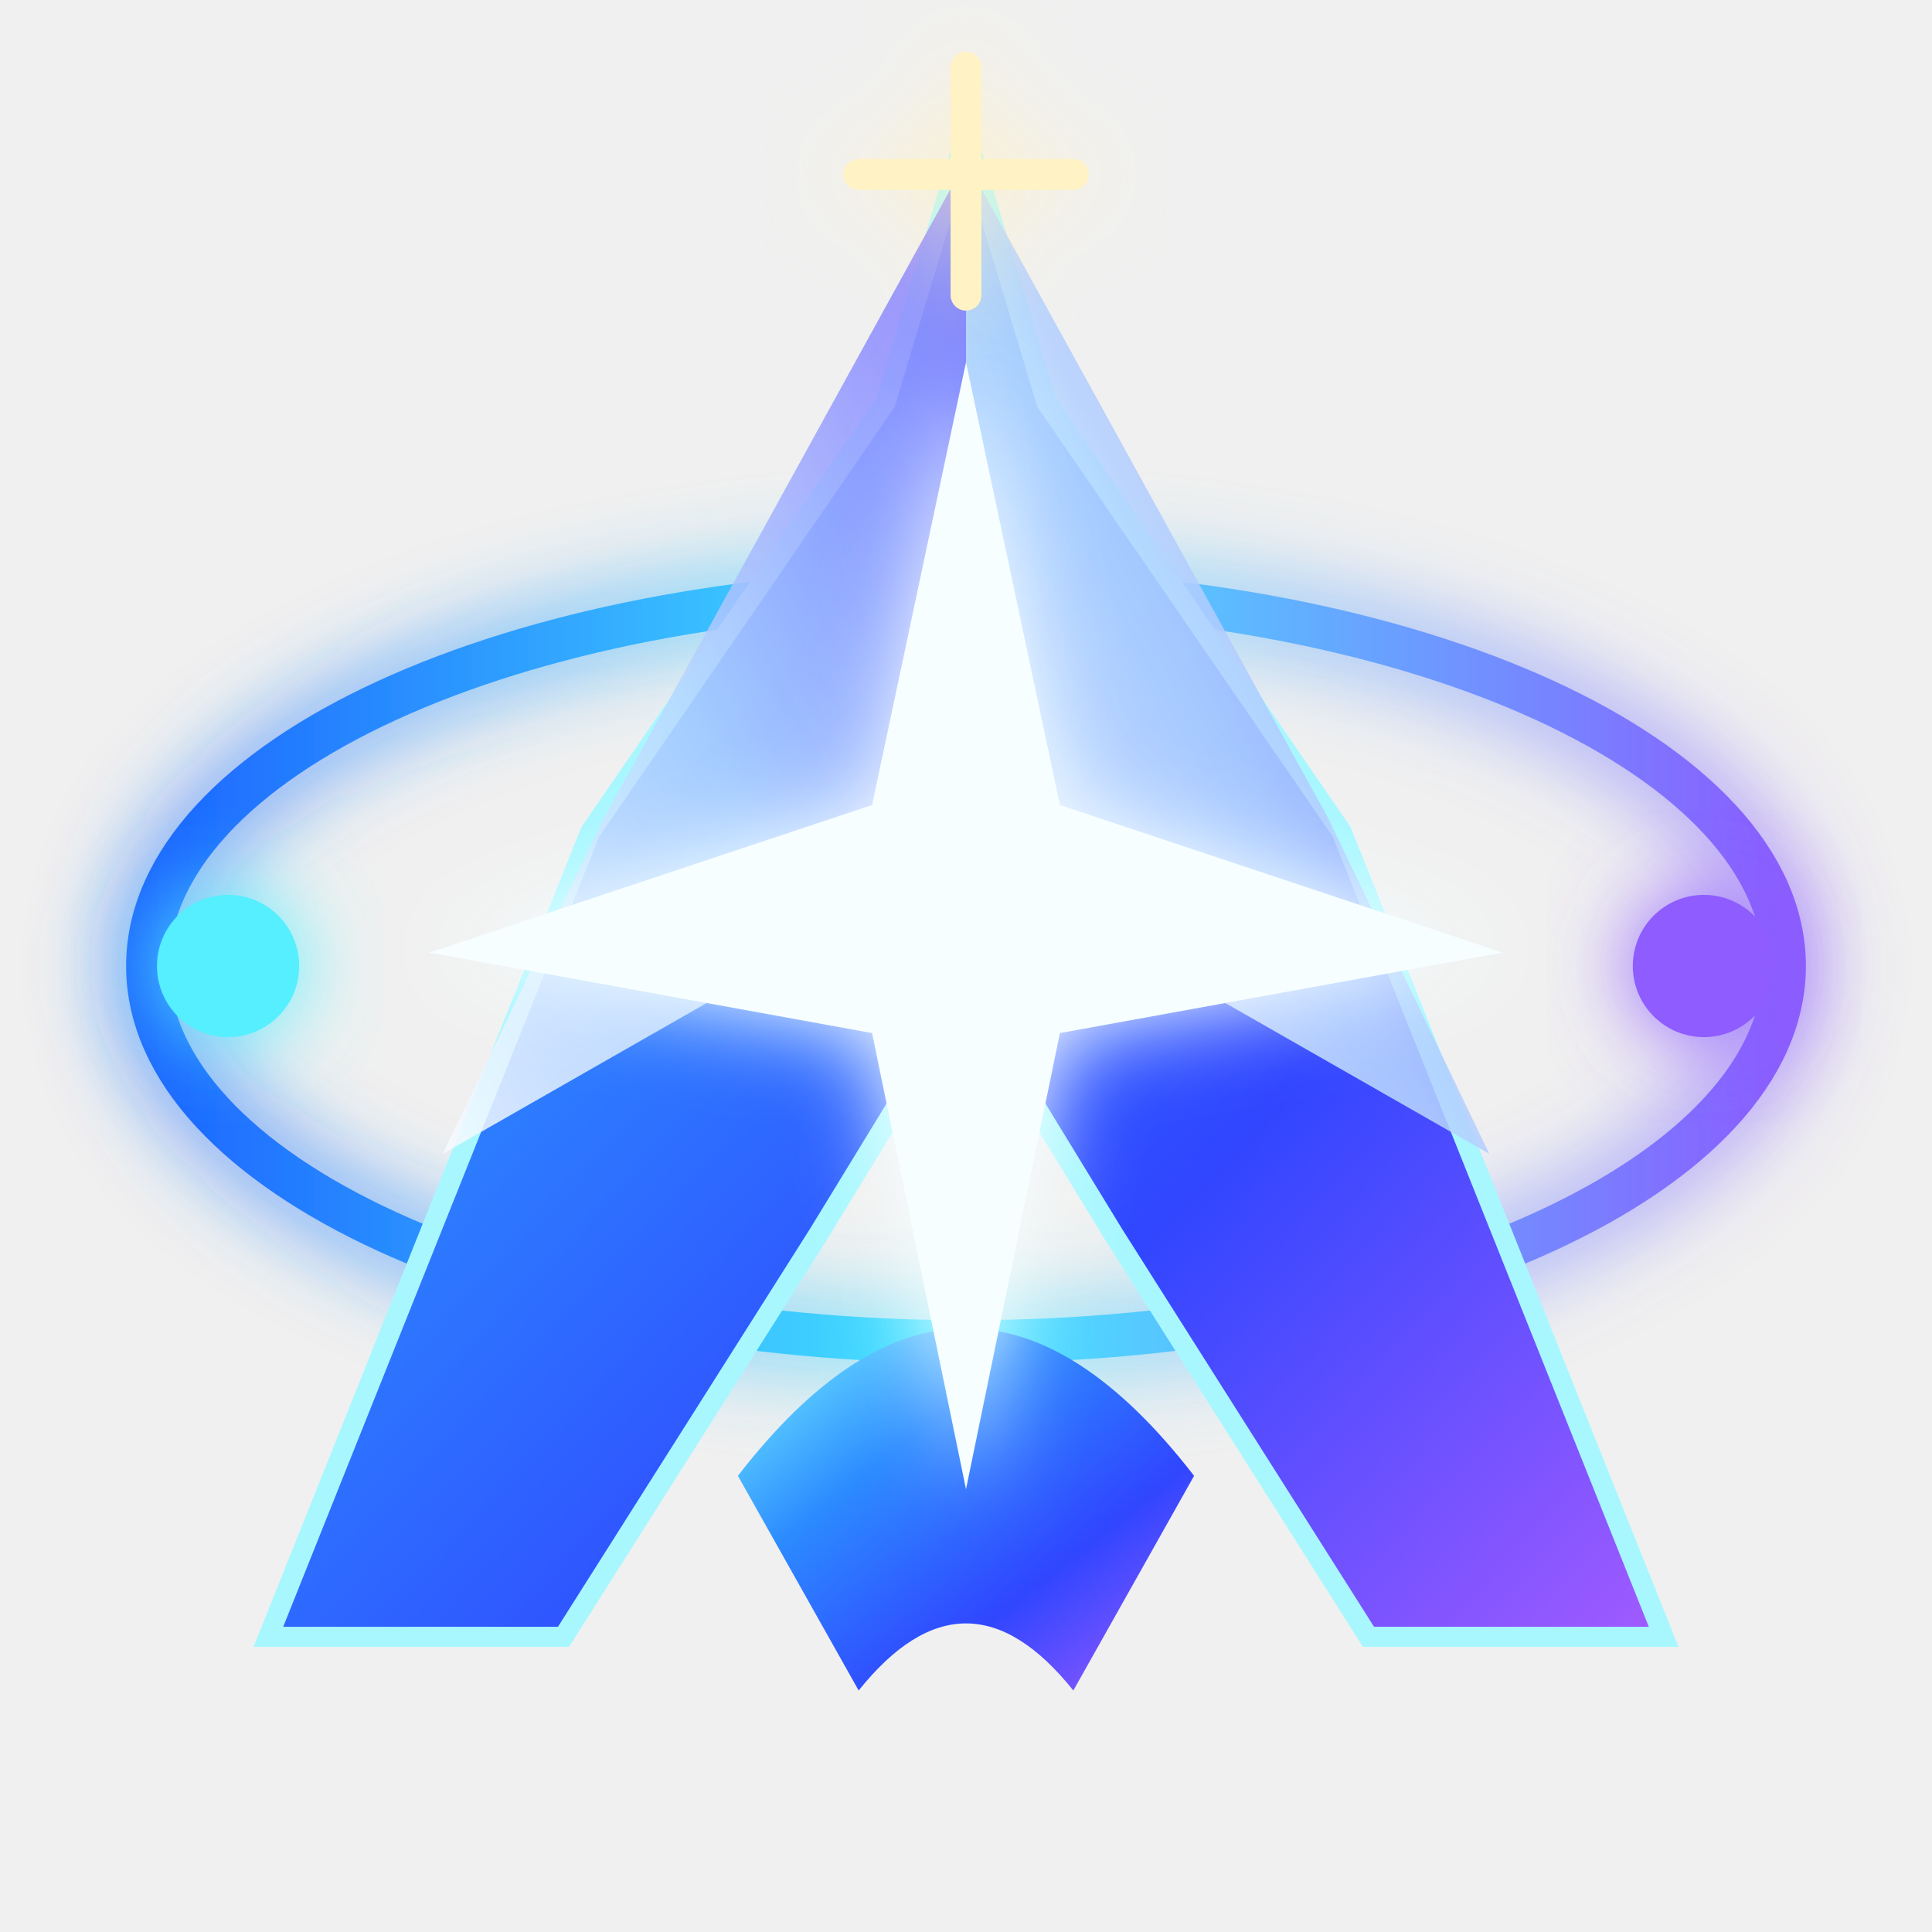
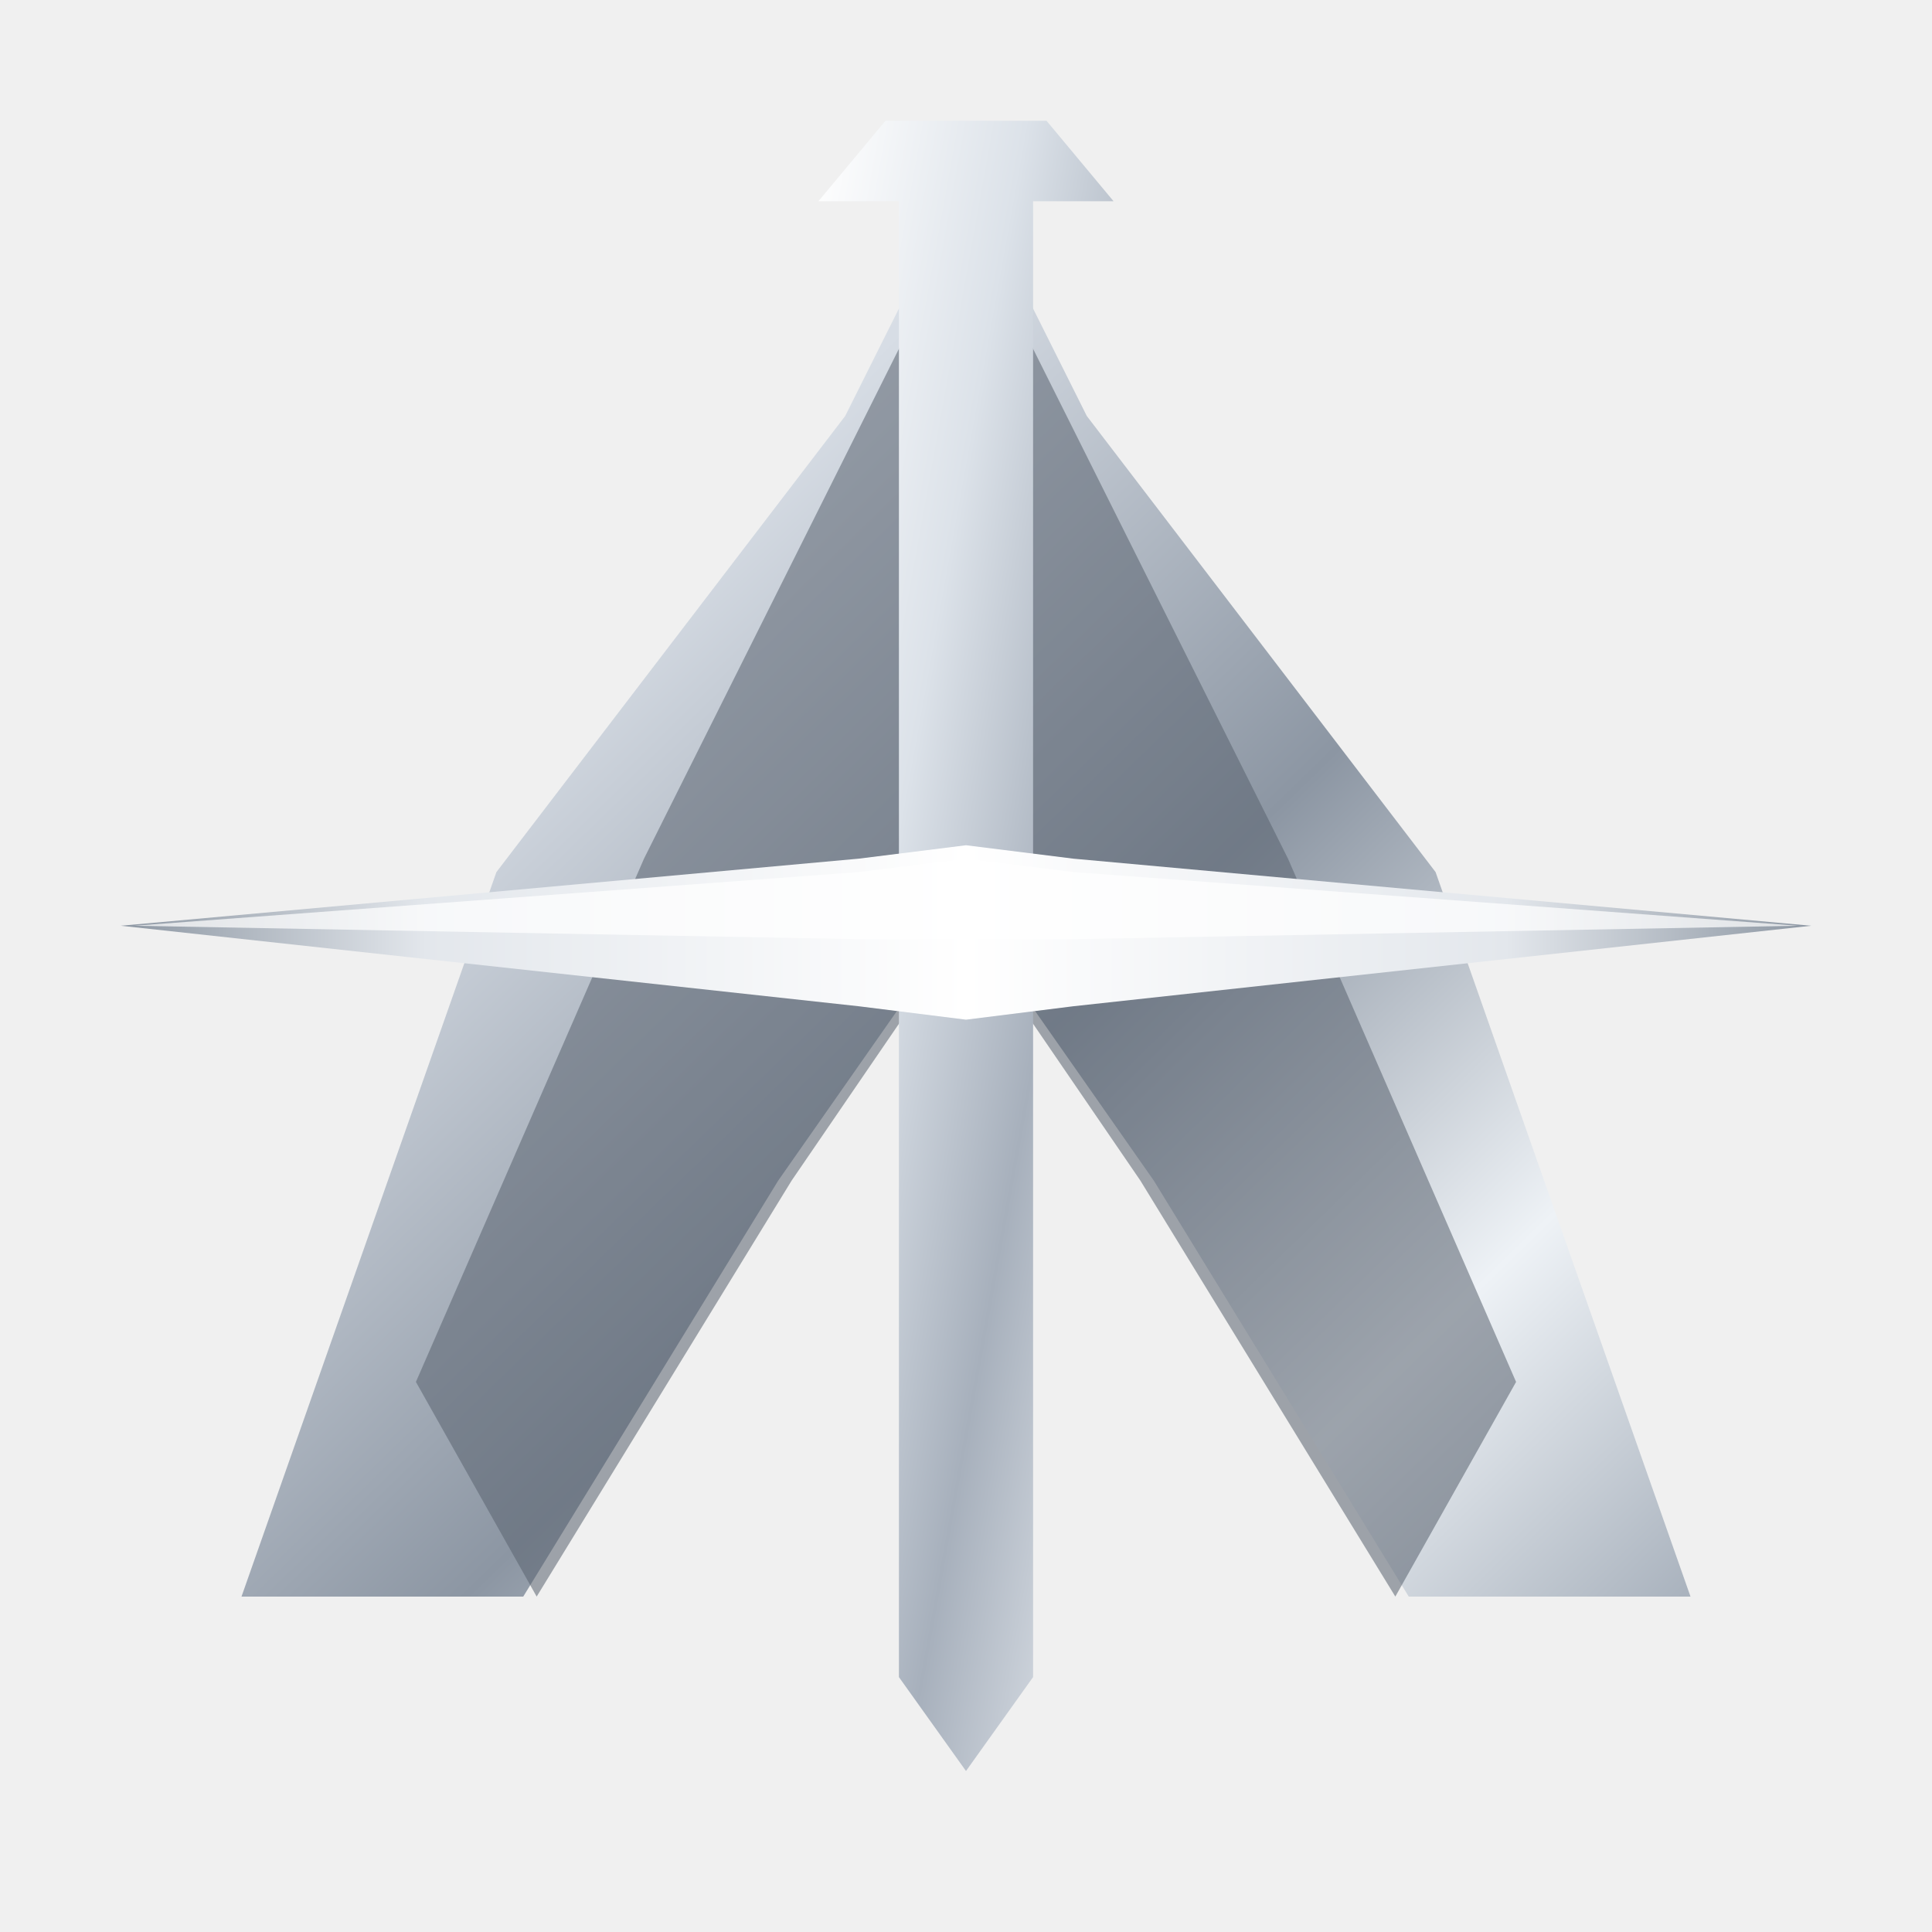
- <svg xmlns="http://www.w3.org/2000/svg" width="128" height="128" viewBox="0 0 144 144">
+ <svg xmlns="http://www.w3.org/2000/svg" viewBox="0 0 144 144" width="144" height="144" role="img" aria-labelledby="t d">
  <defs>
-     <linearGradient id="g1" x1="0" y1="0" x2="1" y2="1">
-       <stop offset="0" stop-color="#77F7FF" />
-       <stop offset=".34" stop-color="#2C8BFF" />
-       <stop offset=".68" stop-color="#3046FF" />
-       <stop offset="1" stop-color="#A25BFF" />
+     <linearGradient id="silverA" x1="0" y1="0" x2="1" y2="1">
+       <stop offset="0" stop-color="#F8FAFC" />
+       <stop offset=".28" stop-color="#D7DDE5" />
+       <stop offset=".58" stop-color="#8C96A3" />
+       <stop offset=".82" stop-color="#EEF2F6" />
+       <stop offset="1" stop-color="#AAB3BE" />
    </linearGradient>
-     <linearGradient id="g2" x1="0" y1="1" x2="1" y2="0">
-       <stop offset="0" stop-color="#F7FBFF" />
-       <stop offset=".45" stop-color="#B8D8FF" />
-       <stop offset="1" stop-color="#7B6CFF" />
+     <linearGradient id="silverI" x1="0" y1="0" x2="1" y2="1">
+       <stop offset="0" stop-color="#FFFFFF" />
+       <stop offset=".35" stop-color="#DCE2E9" />
+       <stop offset=".65" stop-color="#A7B0BC" />
+       <stop offset="1" stop-color="#E9EDF2" />
    </linearGradient>
-     <linearGradient id="g3" x1="0" y1="0" x2="1" y2="0">
-       <stop offset="0" stop-color="#1C65FF" />
-       <stop offset=".5" stop-color="#46E7FF" />
-       <stop offset="1" stop-color="#8A5DFF" />
+     <linearGradient id="beam" x1="0" y1="0" x2="1" y2="0">
+       <stop offset="0" stop-color="#8D97A3" />
+       <stop offset=".18" stop-color="#E3E7EC" />
+       <stop offset=".5" stop-color="#FFFFFF" />
+       <stop offset=".82" stop-color="#E3E7EC" />
+       <stop offset="1" stop-color="#8D97A3" />
    </linearGradient>
-     <filter id="glow" x="-60%" y="-60%" width="220%" height="220%">
-       <feGaussianBlur stdDeviation="3.3" result="b" />
-       <feMerge>
-         <feMergeNode in="b" />
-         <feMergeNode in="SourceGraphic" />
-       </feMerge>
-     </filter>
  </defs>
-   <ellipse cx="72" cy="72" rx="61" ry="28" fill="none" stroke="url(#g3)" stroke-width="3.2" filter="url(#glow)" />
-   <circle cx="17" cy="72" r="5.3" fill="#55EFFF" filter="url(#glow)" />
-   <circle cx="127" cy="72" r="5.3" fill="#8E5CFF" filter="url(#glow)" />
-   <path d="M72 10 L78 30 L100 62 L124 122 L102 122 L83 92 L72 74 L61 92 L42 122 L20 122 L44 62 L66 30 Z" fill="url(#g1)" stroke="#A8F7FF" stroke-width="1.5" />
-   <path d="M72 12 L45 61 L33 86 L61 70 L72 52 Z" fill="url(#g2)" opacity=".86" />
-   <path d="M72 12 L99 61 L111 86 L83 70 L72 52 Z" fill="url(#g2)" opacity=".86" />
-   <path d="M55 110 Q72 88 89 110 L80 126 Q72 116 64 126 Z" fill="url(#g1)" />
-   <path d="M72 27 L79 60 L112 71 L79 77 L72 111 L65 77 L32 71 L65 60 Z" fill="#F6FEFF" filter="url(#glow)" />
-   <path d="M72 5 V22 M64 13 H80" stroke="#FFF2C4" stroke-width="2.3" stroke-linecap="round" filter="url(#glow)" />
+   <path fill="url(#silverA)" d="M72 13 L81 31 L107 65 L126 119 L105 119 L86 88 L72 68 L58 88 L39 119 L18 119 L37 65 L63 31 Z" />
+   <path fill="#59636F" opacity=".55" d="M72 16 L48 64 L31 103 L40 119 L59 88 L72 69 Z" />
+   <path fill="#59636F" opacity=".55" d="M72 16 L96 64 L113 103 L104 119 L85 88 L72 69 Z" />
+   <path fill="url(#silverI)" d="M66 9 H78 L83 15 H61 Z M67 15 H77 V125 L72 132 L67 125 Z" />
+   <path fill="url(#beam)" d="M9 69 L64 64 L72 63 L80 64 L135 69 L80 75 L72 76 L64 75 Z" />
+   <path fill="#FFFFFF" opacity=".72" d="M10 69 L64 65 L72 64 L80 65 L134 69 L80 70 L72 70 L64 70 Z" />
</svg>
